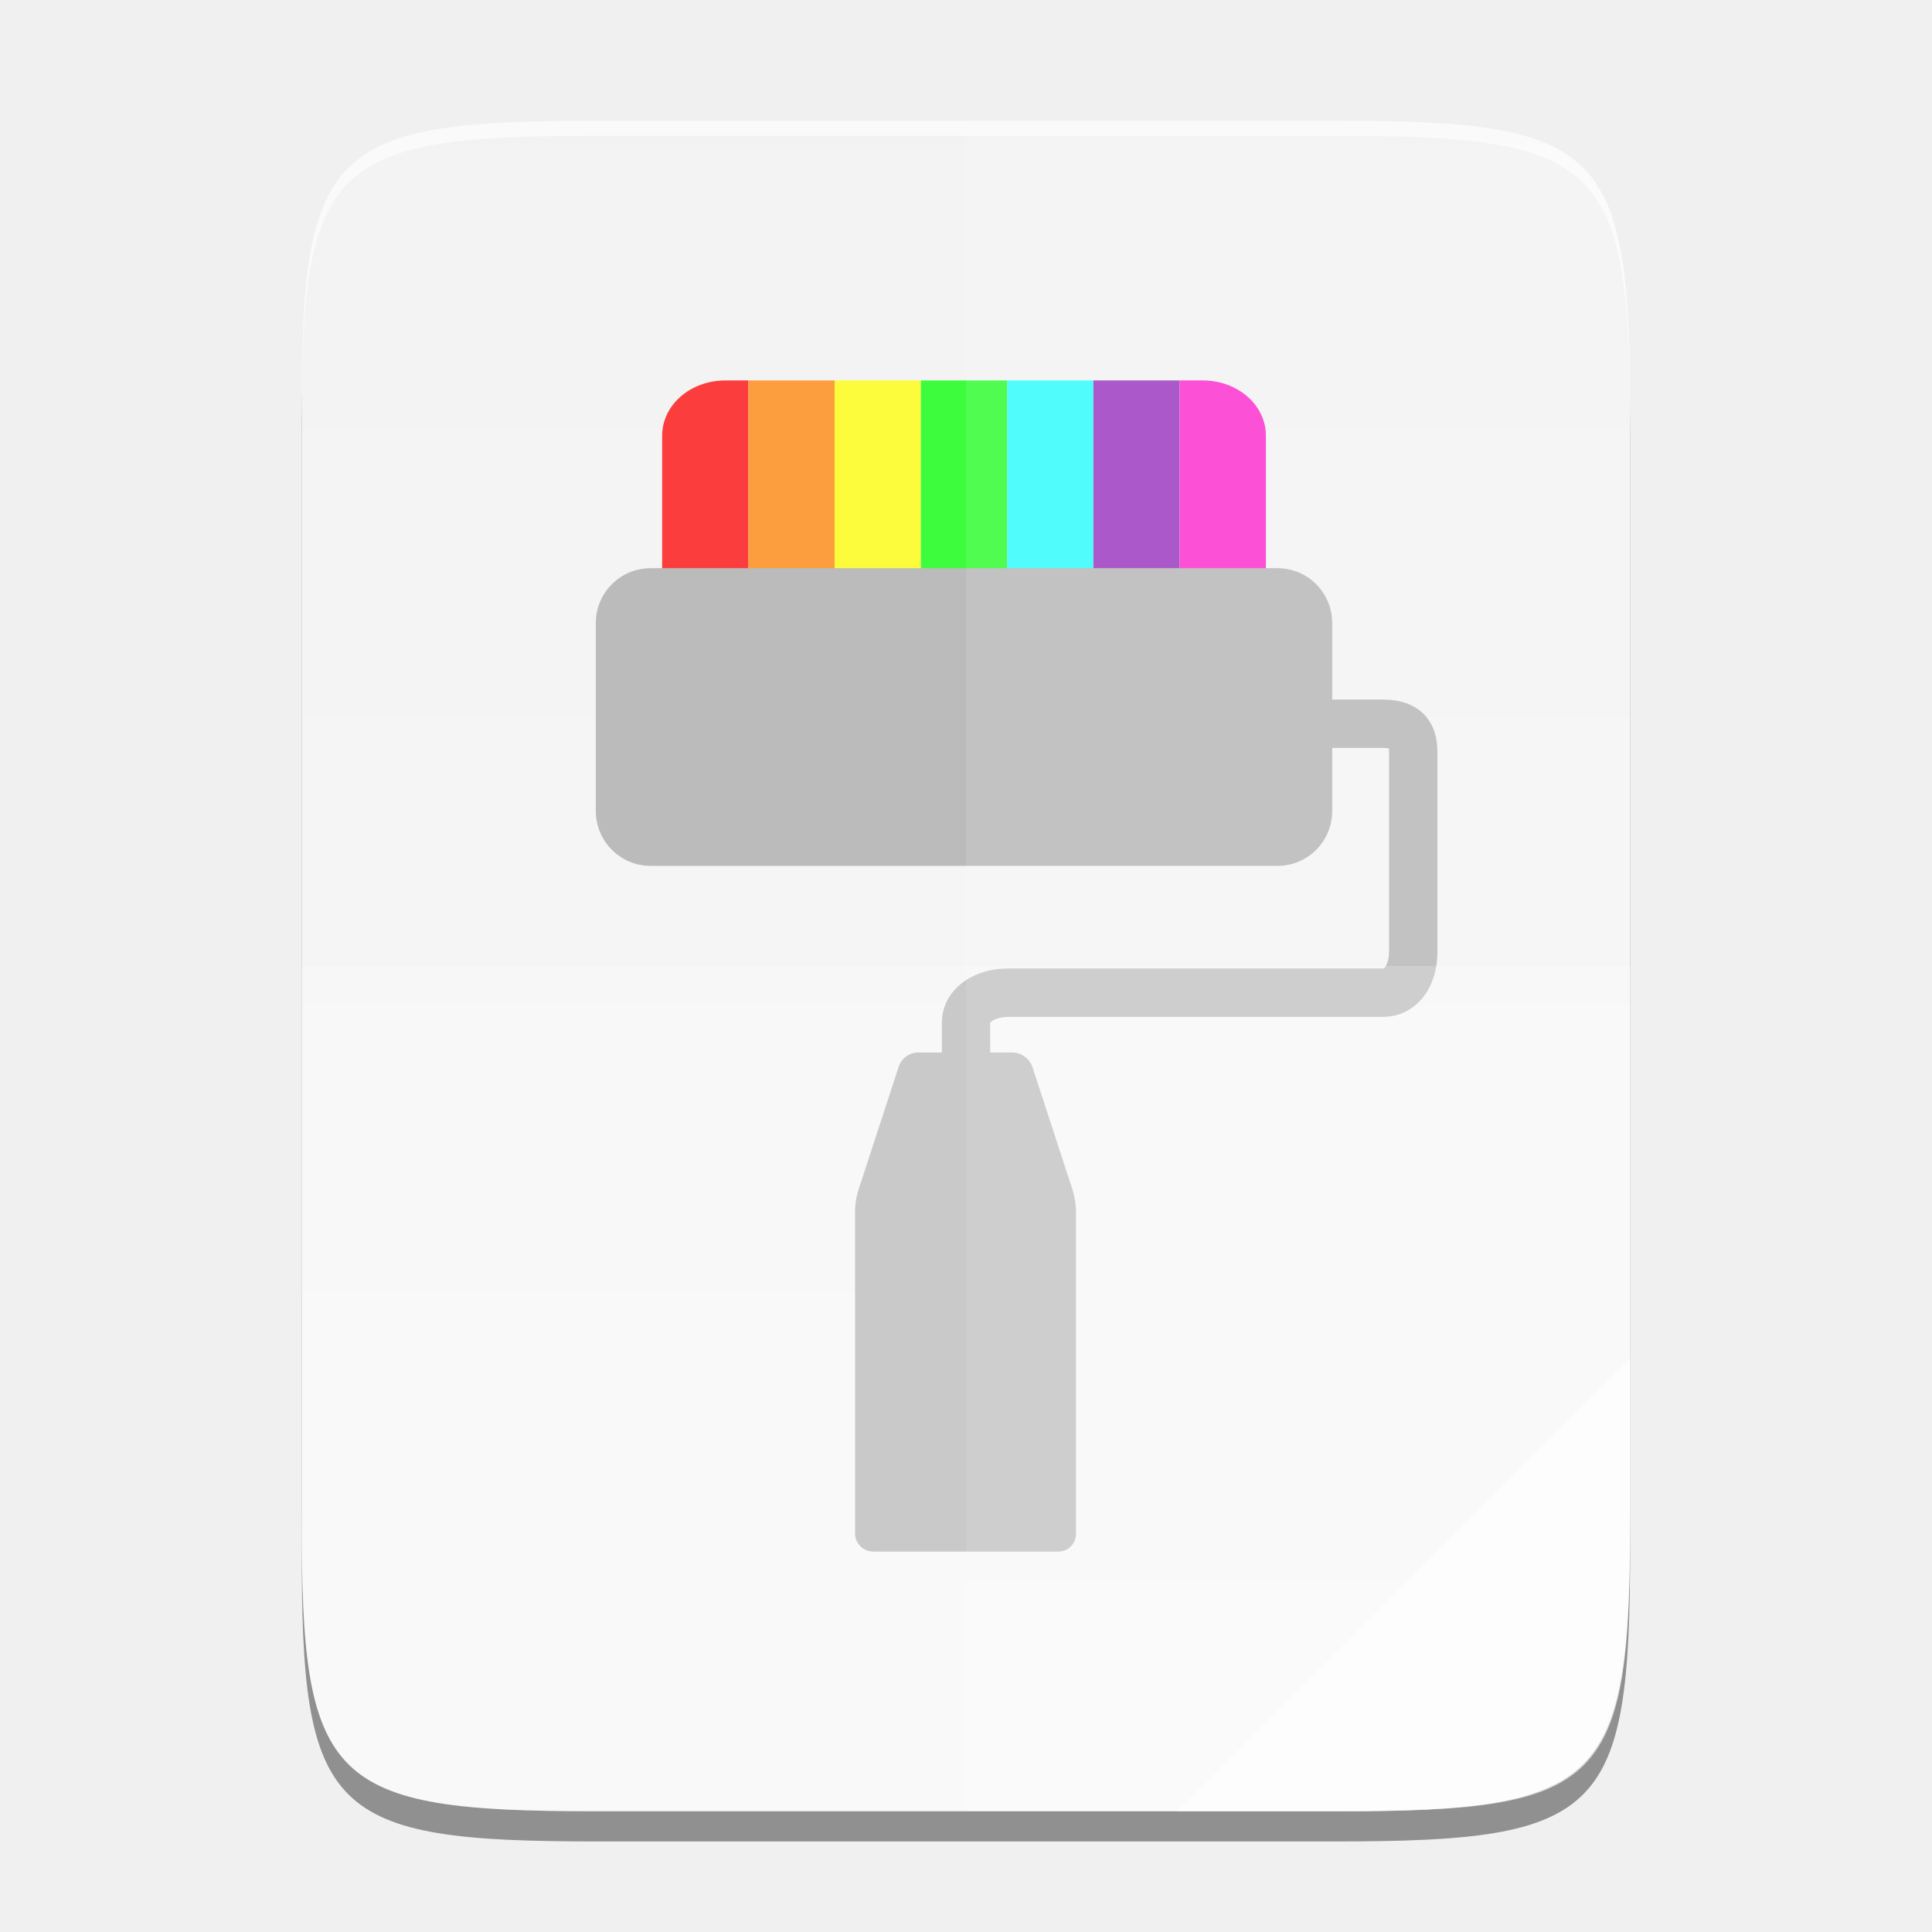
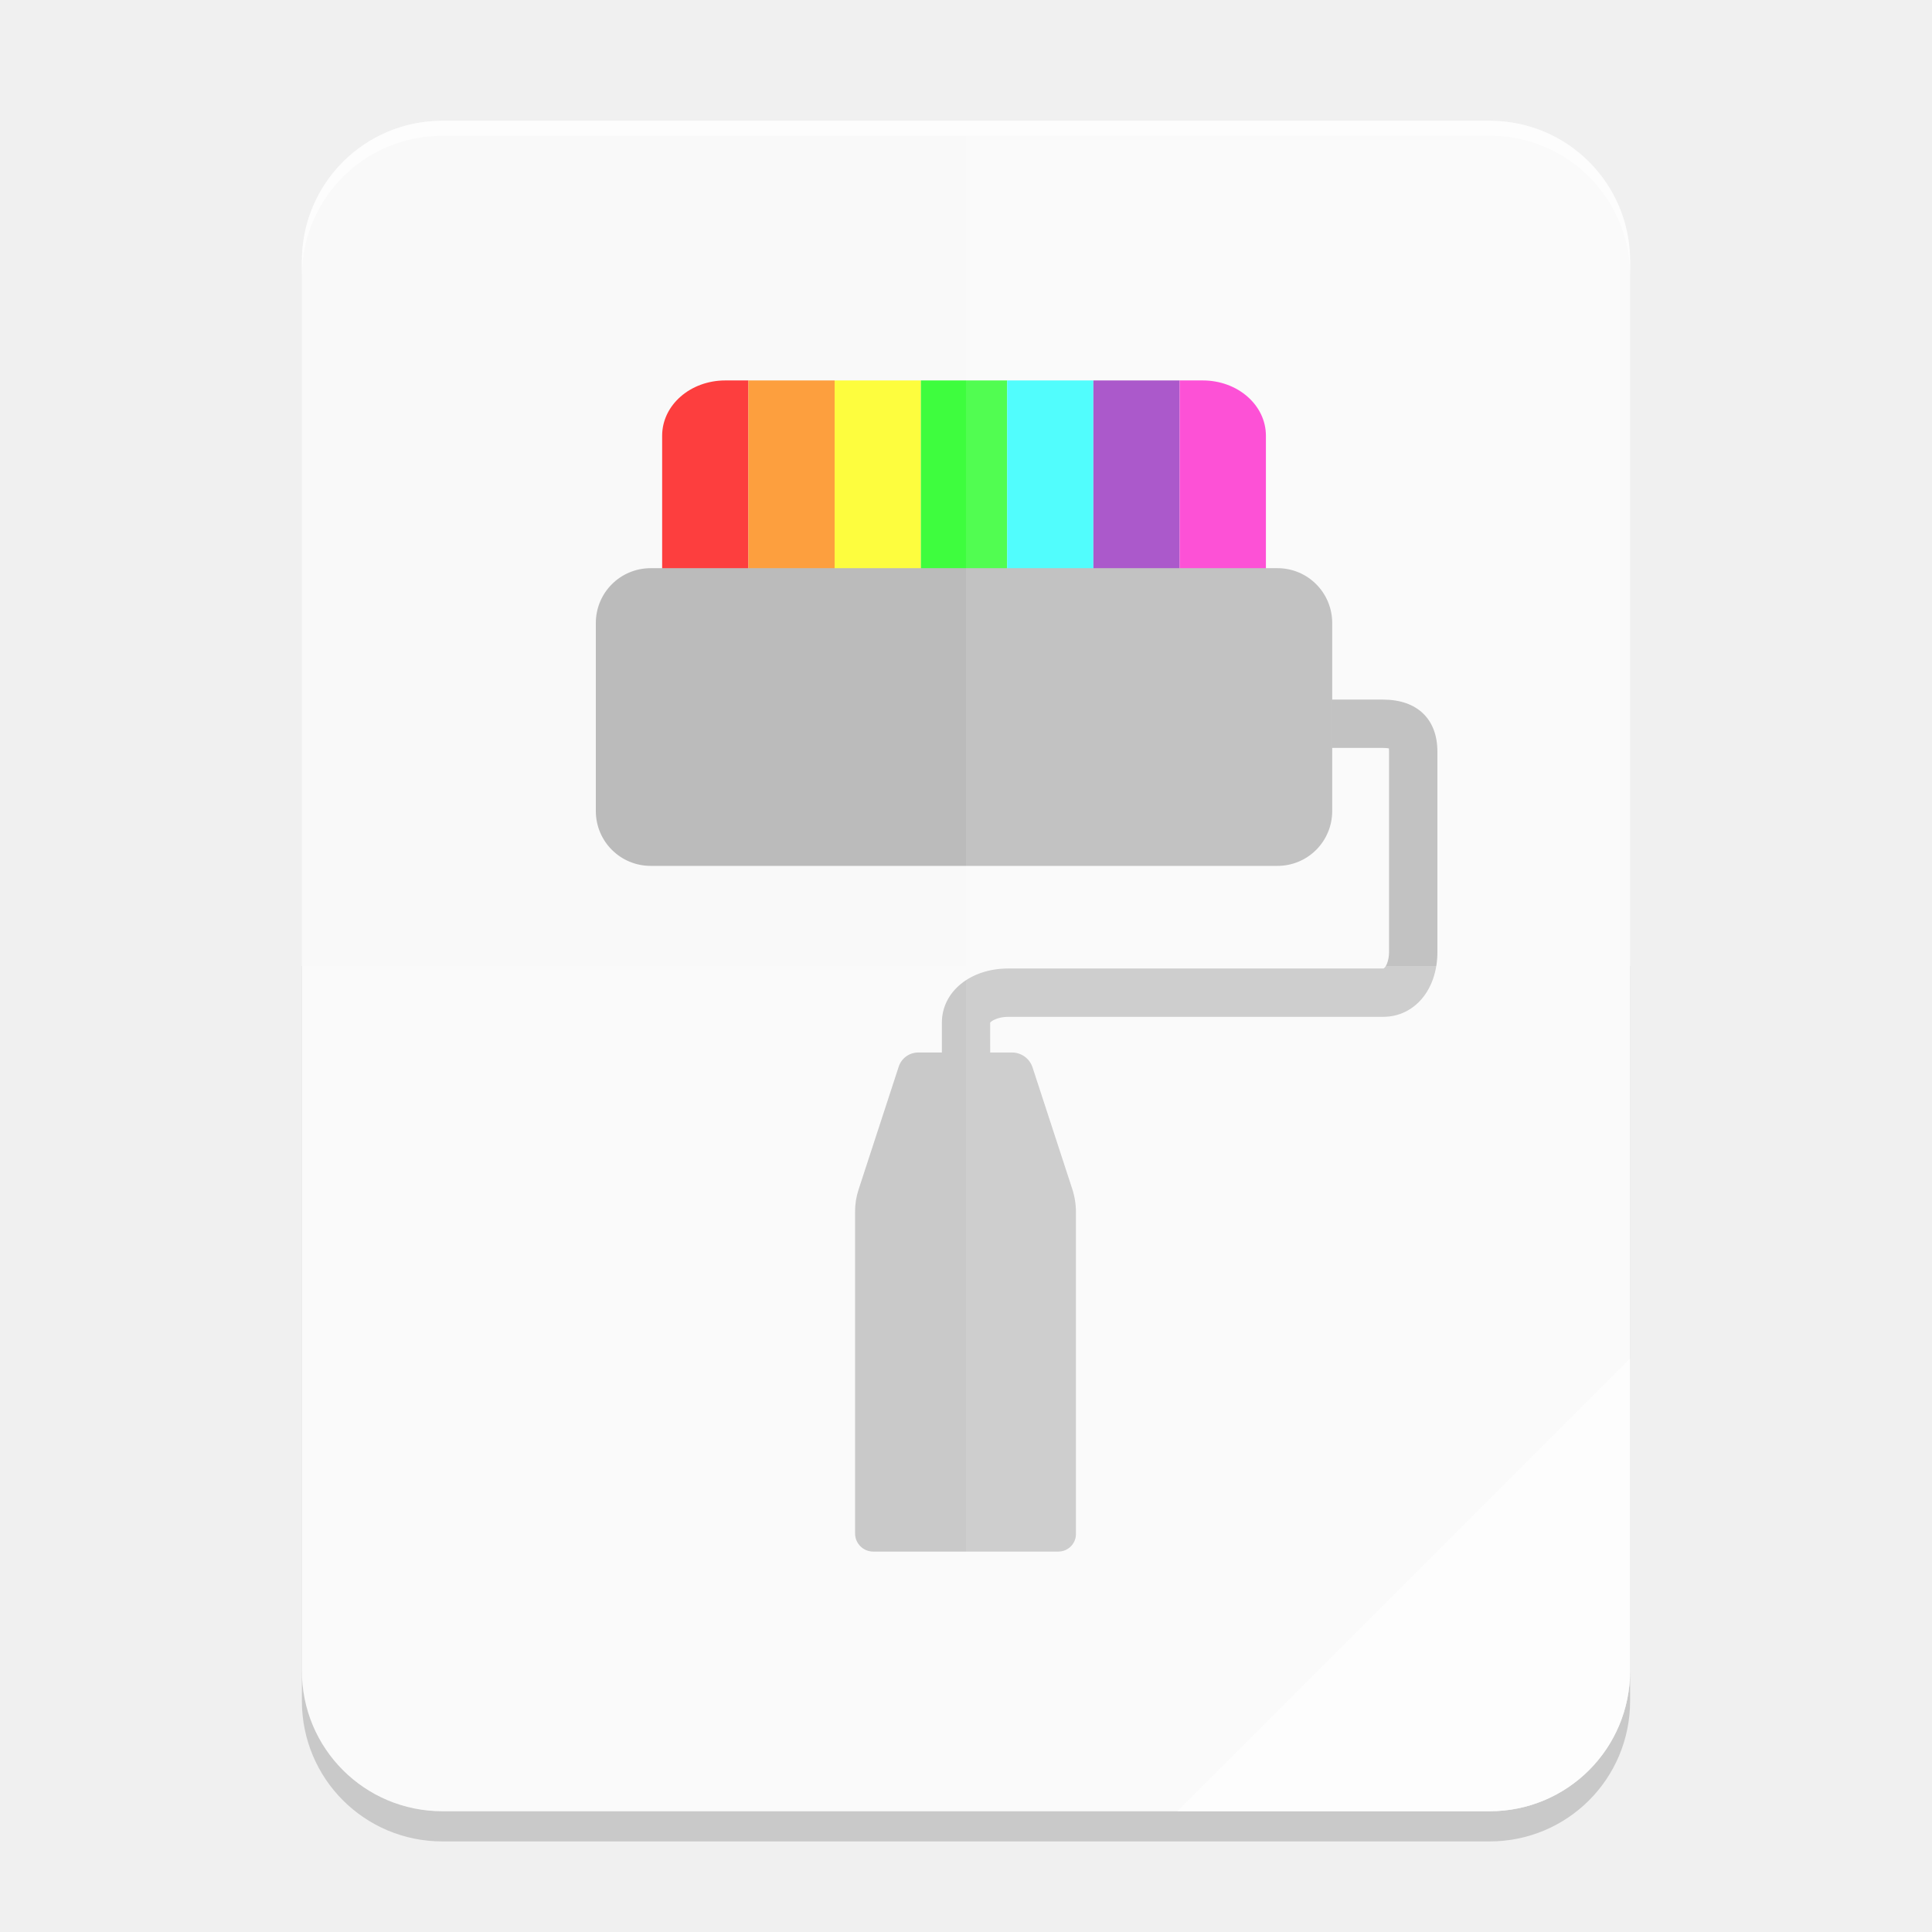
- <svg xmlns="http://www.w3.org/2000/svg" xmlns:xlink="http://www.w3.org/1999/xlink" width="256" height="256" id="svg11300" version="1.0" style="display:inline;enable-background:new">
-   <defs id="defs3">
-     <linearGradient gradientUnits="userSpaceOnUse" y2="401.584" x2="-57.564" y1="401.584" x1="529.655" id="linearGradient4226" xlink:href="#linearGradient4338" gradientTransform="matrix(0,-0.453125,0.4530981,0,2.044158,240)" />
-     <linearGradient id="linearGradient4338">
-       <stop style="stop-color:#f2f2f2;stop-opacity:1" offset="0" id="stop4340" />
-       <stop style="stop-color:#f9f9f9;stop-opacity:1" offset="1" id="stop4342" />
-     </linearGradient>
-   </defs>
+ <svg xmlns="http://www.w3.org/2000/svg" width="256" height="256" id="svg11300" version="1.0" style="display:inline;enable-background:new">
+   <defs id="defs3" />
  <g style="display:inline" id="layer1">
-     <g id="layer4" style="display:inline;opacity:0.4">
-       <path style="color:#000000;display:inline;overflow:visible;visibility:visible;fill:#000000;fill-opacity:1;fill-rule:nonzero;stroke:none;stroke-width:1;marker:none;enable-background:accumulate" d="M 78.926,20 C 43.63,20 39.832,23.625 40.005,58.994 V 132 205.006 C 39.832,240.375 43.63,244 78.926,244 H 177.08 C 212.375,244 216,240.375 216,205.006 V 132 58.994 C 216,23.625 212.375,20 177.08,20 Z" id="path859" />
+     <g id="layer4-6" style="display:inline;opacity:0.4;enable-background:new">
+       <path id="rect3" style="display:inline;opacity:0.4;fill:#000000;stroke-width:6.643;stroke-linecap:round;stroke-linejoin:round;paint-order:stroke markers fill;enable-background:new" d="m 40,128 v 97.371 C 40,235.691 48.309,244 58.629,244 H 197.371 C 207.691,244 216,235.691 216,225.371 V 128 Z" />
    </g>
-     <g id="layer2" style="display:inline">
-       <path style="color:#000000;display:inline;overflow:visible;visibility:visible;fill:url(#linearGradient4226);fill-opacity:1;fill-rule:nonzero;stroke:none;stroke-width:1;marker:none;enable-background:accumulate" d="M 78.926,16 C 43.63,16 39.832,19.625 40.005,54.994 V 128 201.006 C 39.832,236.375 43.63,240 78.926,240 H 177.08 C 212.375,240 216,236.375 216,201.006 V 128 54.994 C 216,19.625 212.375,16 177.08,16 Z" id="rect4158" />
+     <g id="layer2-7" style="display:inline;enable-background:new">
+       <path id="rect2" style="display:inline;fill:#f9f9f9;stroke-width:6.643;stroke-linecap:round;stroke-linejoin:round;paint-order:stroke markers fill;enable-background:new" d="M 58.629,16 C 48.309,16 40,24.309 40,34.629 V 221.371 C 40,231.691 48.309,240 58.629,240 H 197.371 C 207.691,240 216,231.691 216,221.371 V 34.629 C 216,24.309 207.693,16 197.373,16 Z" />
    </g>
    <g id="layer6" style="display:inline">
      <g id="g1043" transform="matrix(1,0,0,1.000002,0,24.54082)" style="opacity:0.75">
        <path id="rect981" style="fill:#ff0000;stroke-width:7.834;stroke-linejoin:round;paint-order:stroke fill markers" d="m 96.109,25.869 c -4.637,0 -8.371,3.267 -8.371,7.324 V 64.906 c 0,4.058 3.733,7.324 8.371,7.324 h 3.058 V 25.869 Z" />
        <path id="rect983" style="fill:#ff8200;fill-opacity:1;stroke-width:7.834;stroke-linejoin:round;paint-order:stroke fill markers" d="M 99.167,25.869 V 72.23 H 110.595 V 25.869 Z" />
        <path id="rect985" style="fill:#ffff00;stroke-width:7.834;stroke-linejoin:round;paint-order:stroke fill markers" d="m 110.595,25.869 v 46.361 h 11.429 V 25.869 Z" />
        <path id="rect987" style="fill:#00ff00;stroke-width:7.834;stroke-linejoin:round;paint-order:stroke fill markers" d="m 122.024,25.869 v 46.361 h 11.429 V 25.869 Z" />
        <path id="rect989" style="fill:#00ffff;stroke-width:7.834;stroke-linejoin:round;paint-order:stroke fill markers" d="m 133.453,25.869 v 46.361 h 11.429 V 25.869 Z" />
        <path id="rect991" style="fill:#860cb4;fill-opacity:1;stroke-width:7.834;stroke-linejoin:round;paint-order:stroke fill markers" d="m 144.881,25.869 v 46.361 h 11.429 V 25.869 Z" />
        <path id="rect993" style="fill:#ff00c6;fill-opacity:1;stroke-width:7.834;stroke-linejoin:round;paint-order:stroke fill markers" d="m 156.31,25.869 v 46.361 h 3.058 c 4.637,0 8.371,-3.267 8.371,-7.324 V 33.193 c 0,-4.058 -3.733,-7.324 -8.371,-7.324 z" />
      </g>
      <g transform="matrix(0.9999693,0,0,1.000002,-23.99295,-15.4592)" id="g947" style="display:inline;fill:#bbbbbb;fill-opacity:1;enable-background:new">
        <path d="m 207.27,108.16 h -6.82 v 6.405 H 207.27 c 0.372,0 0.615,0.03 0.761,0.061 0.013,0.095 0.025,0.232 0.025,0.418 v 26.577 c 0,1.197 -0.476,2.168 -0.786,2.168 h -49.688 c -5.005,0 -8.78,3.082 -8.78,7.169 v 4.041 h 6.402 l -0.005,-4.026 c 0.113,-0.214 1.017,-0.778 2.382,-0.778 h 49.688 c 4.167,0 7.192,-3.605 7.192,-8.573 v -26.577 c 7.9e-4,-4.311 -2.688,-6.884 -7.191,-6.884 z" style="display:inline;fill:#bbbbbb;fill-opacity:1;stroke-width:4.917" id="path1220" />
        <path id="rect923" style="opacity:1;vector-effect:none;fill:#bbbbbb;fill-opacity:1;stroke-width:0.498" d="m 110.221,90.746 c -4.031,0 -7.275,3.244 -7.275,7.275 v 24.896 c 0,4.031 3.244,7.275 7.275,7.275 h 29.152 5.199 19.146 29.549 c 4.019,0 7.256,-3.244 7.256,-7.275 V 98.021 c 0,-4.031 -3.237,-7.275 -7.256,-7.275 h -29.549 -19.146 -5.199 z" />
        <path id="rect933" style="display:inline;opacity:1;vector-effect:none;fill:#bbbbbb;fill-opacity:1;stroke-width:0.5" d="m 145.669,154.92 a 2.721,2.721 0 0 0 -2.586,1.875 l -5.326,16.305 A 9.246,9.246 0 0 0 137.3,175.971 v 42.68 a 2.399,2.399 0 0 0 2.398,2.398 h 10.148 2.078 0.019 2.691 9.609 a 2.325,2.325 0 0 0 2.324,-2.324 v -42.631 a 10.024,10.024 0 0 0 -0.496,-3.113 l -5.254,-16.084 a 2.867,2.867 0 0 0 -2.727,-1.977 h -3.457 -2.691 -0.019 -2.078 z" />
      </g>
    </g>
-     <g id="layer5" style="display:inline">
-       <path style="color:#000000;display:inline;overflow:visible;visibility:visible;opacity:0.1;fill:#ffffff;fill-opacity:1;fill-rule:nonzero;stroke:none;stroke-width:1;marker:none;enable-background:accumulate" d="M 128.003,16 V 240 h 49.077 C 212.375,240 215.082,236.363 216,201.007 V 128 54.993 c 0,-35.369 -3.625,-38.993 -38.921,-38.993 z" id="path4231" />
-       <path style="color:#000000;display:inline;overflow:visible;visibility:visible;opacity:0.2;fill:#ffffff;fill-opacity:1;fill-rule:nonzero;stroke:none;stroke-width:1;marker:none;enable-background:accumulate" d="m 40.005,128 v 73.007 C 39.832,236.375 43.63,240 78.926,240 H 177.079 C 212.375,240 215.082,236.363 216,201.007 V 128 Z" id="path4255" />
-       <path style="color:#000000;display:inline;overflow:visible;visibility:visible;opacity:0.6;fill:#ffffff;fill-opacity:1;fill-rule:nonzero;stroke:none;stroke-width:8;stroke-linecap:butt;stroke-linejoin:miter;stroke-miterlimit:4;stroke-dasharray:none;stroke-dashoffset:0;stroke-opacity:1;marker:none;enable-background:accumulate" d="M 156.002,240 216,180 v 22.484 C 215.948,236.48 212.197,240 177.827,240 Z" id="path4254" />
-       <path style="color:#000000;display:inline;overflow:visible;visibility:visible;opacity:0.6;fill:#ffffff;fill-opacity:1;fill-rule:nonzero;stroke:none;stroke-width:1;marker:none;enable-background:accumulate" d="m 78.926,16 c -35.296,0 -39.094,3.626 -38.921,38.994 v 2 C 39.832,21.626 43.63,18 78.926,18 h 98.153 c 35.296,0 38.921,3.626 38.921,38.994 v -2 c 0,-35.369 -3.625,-38.994 -38.921,-38.994 z" id="path931" />
+     <g id="layer3-3" style="display:inline;enable-background:new">
+       <path id="path3" style="display:inline;opacity:0.2;fill:#ffffff;stroke-width:6.643;stroke-linecap:round;stroke-linejoin:round;paint-order:stroke markers fill;enable-background:new" d="m 40,128 v 93.371 C 40,231.691 48.309,240 58.629,240 H 197.371 C 207.691,240 216,231.691 216,221.371 V 128 Z" />
+       <path id="path8" style="display:inline;opacity:0.6;fill:#ffffff;stroke-width:6.643;stroke-linecap:round;stroke-linejoin:round;paint-order:stroke markers fill;enable-background:new" d="m 216,180 -60,60 h 41.371 C 207.691,240 216,231.691 216,221.371 Z" />
+       <path id="path1" style="display:inline;opacity:0.6;fill:#ffffff;stroke-width:6.643;stroke-linecap:round;stroke-linejoin:round;paint-order:stroke markers fill;enable-background:new" d="M 58.629,16 C 48.309,16 40,24.309 40,34.629 v 2 C 40,26.309 48.309,18 58.629,18 H 197.371 C 207.691,18 216,26.309 216,36.629 v -2 C 216,24.309 207.691,16 197.371,16 Z" />
+       <path id="path2" style="display:inline;opacity:0.1;fill:#ffffff;stroke-width:6.643;stroke-linecap:round;stroke-linejoin:round;paint-order:stroke markers fill;enable-background:new" d="m 128,16 v 224 h 69.371 C 207.691,240 216,231.691 216,221.371 V 34.629 C 216,24.309 207.693,16 197.373,16 Z" />
    </g>
  </g>
</svg>
